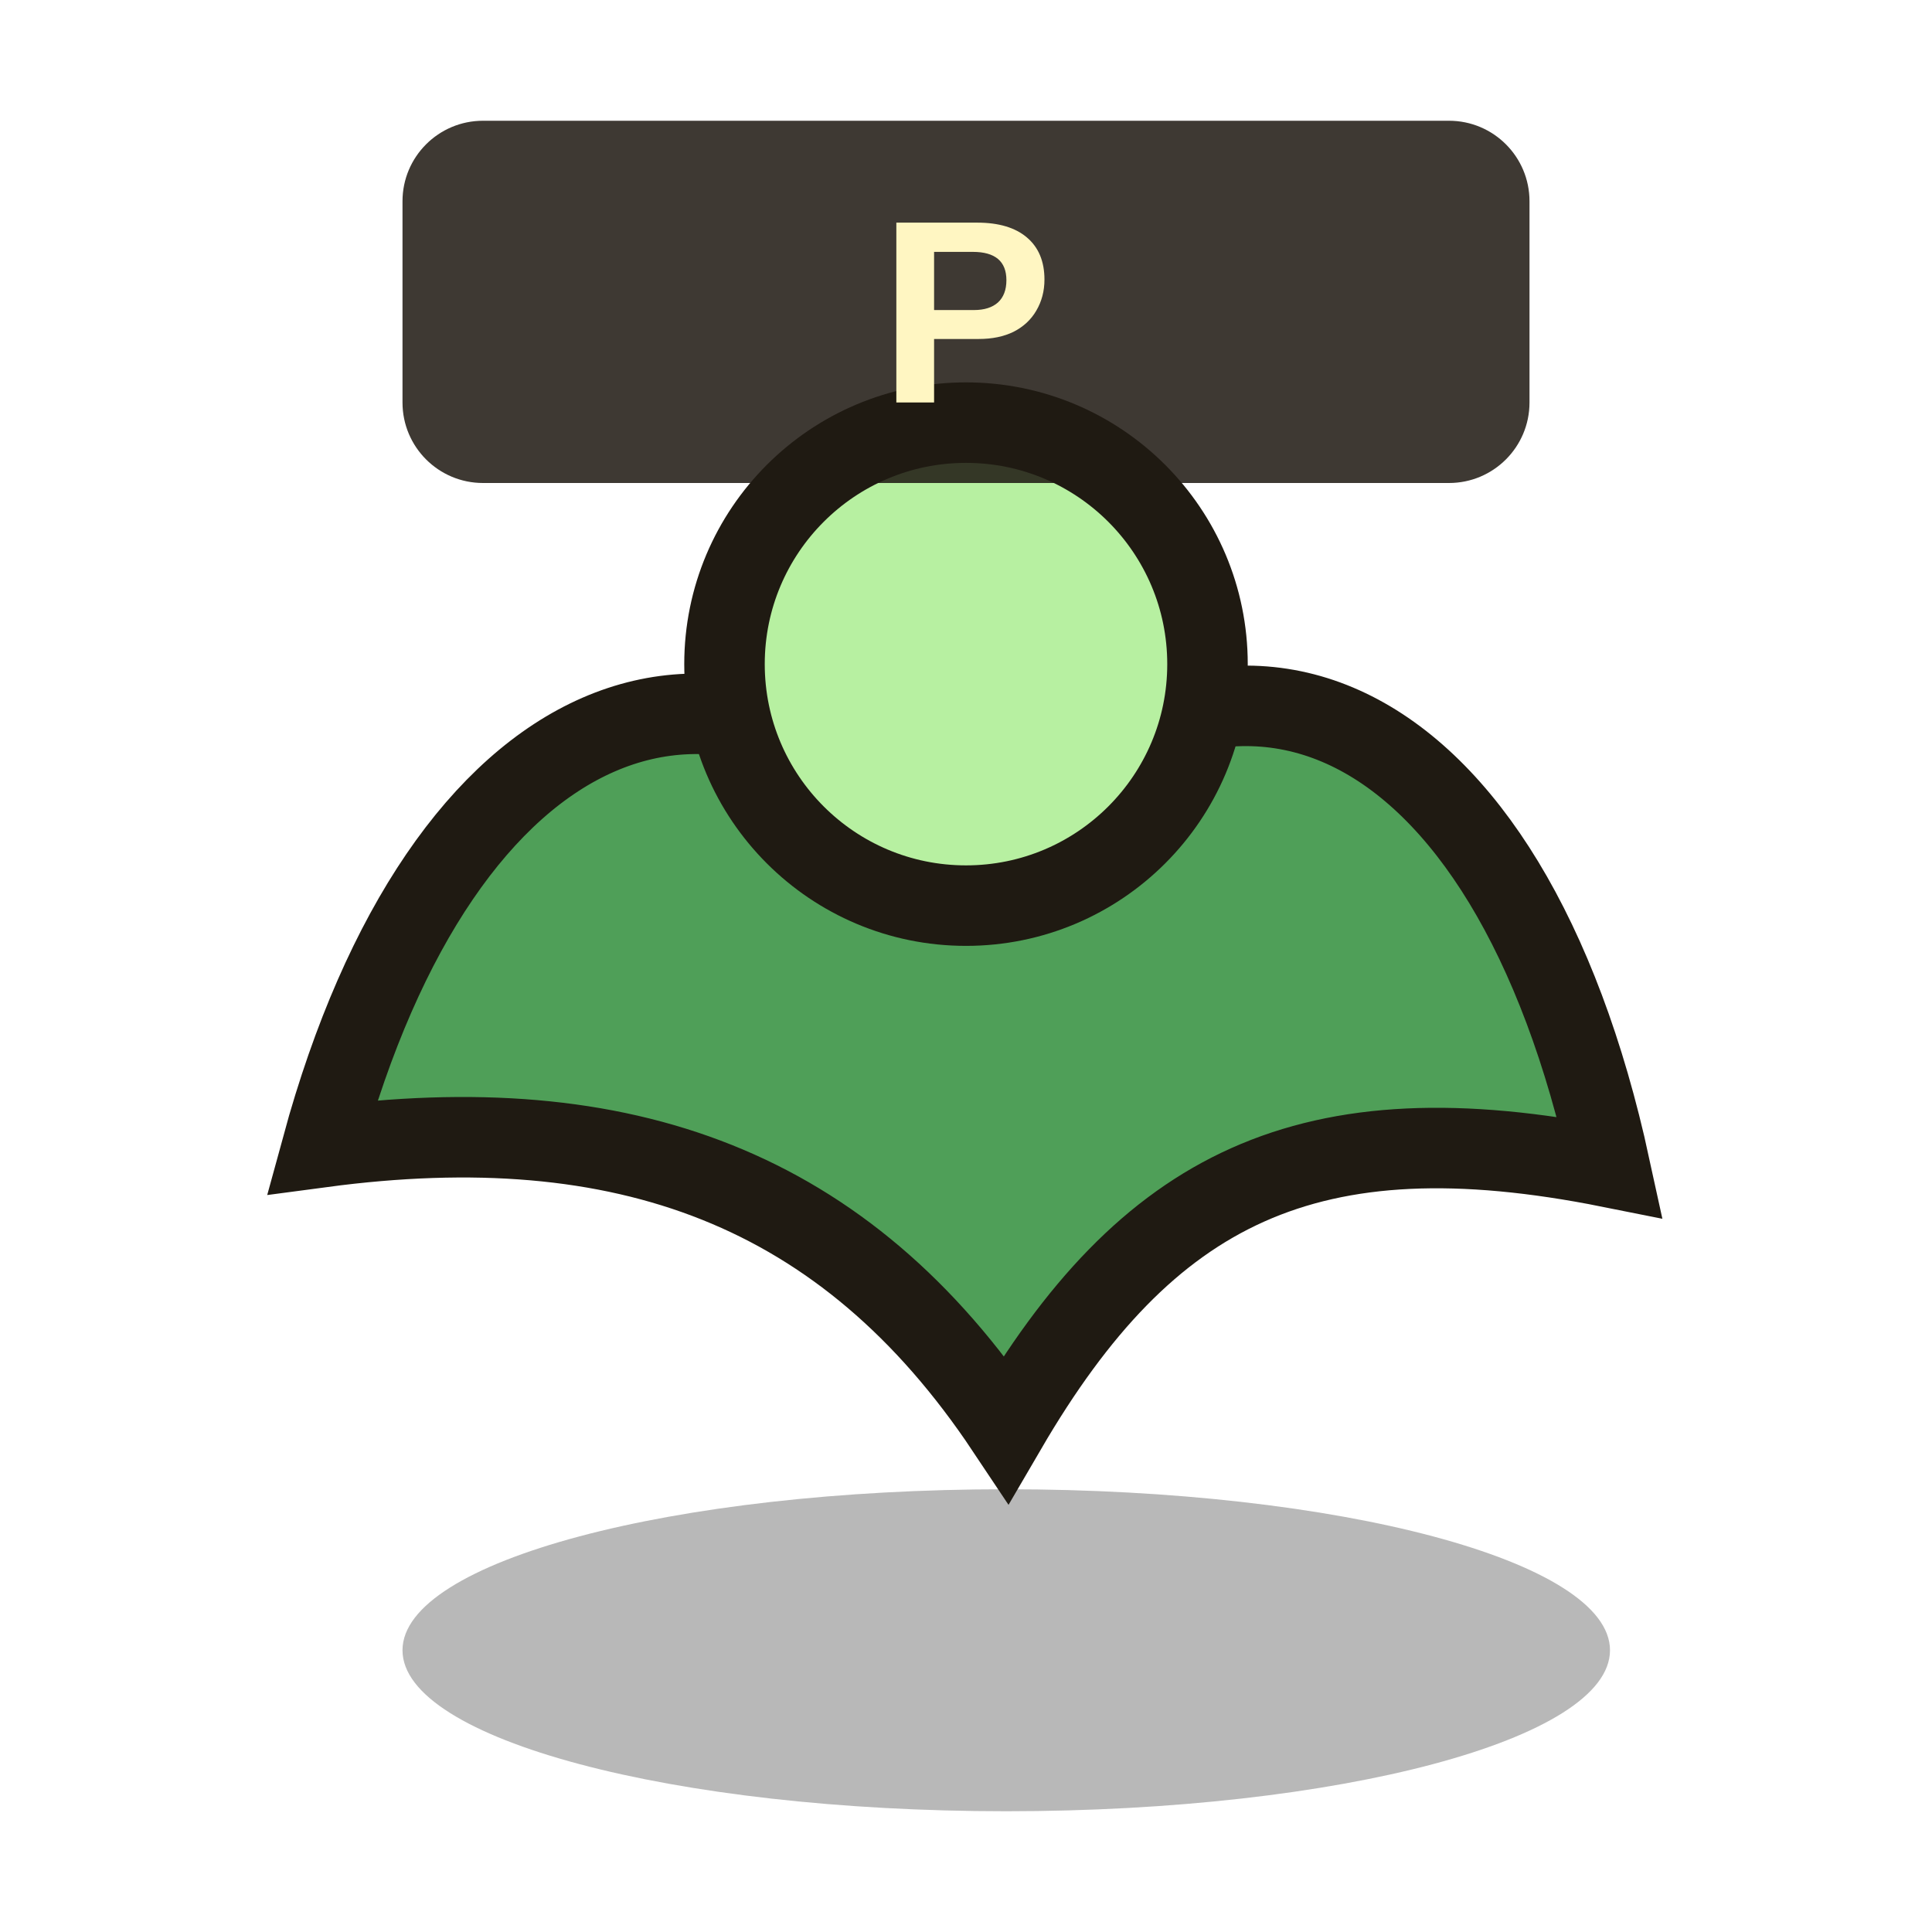
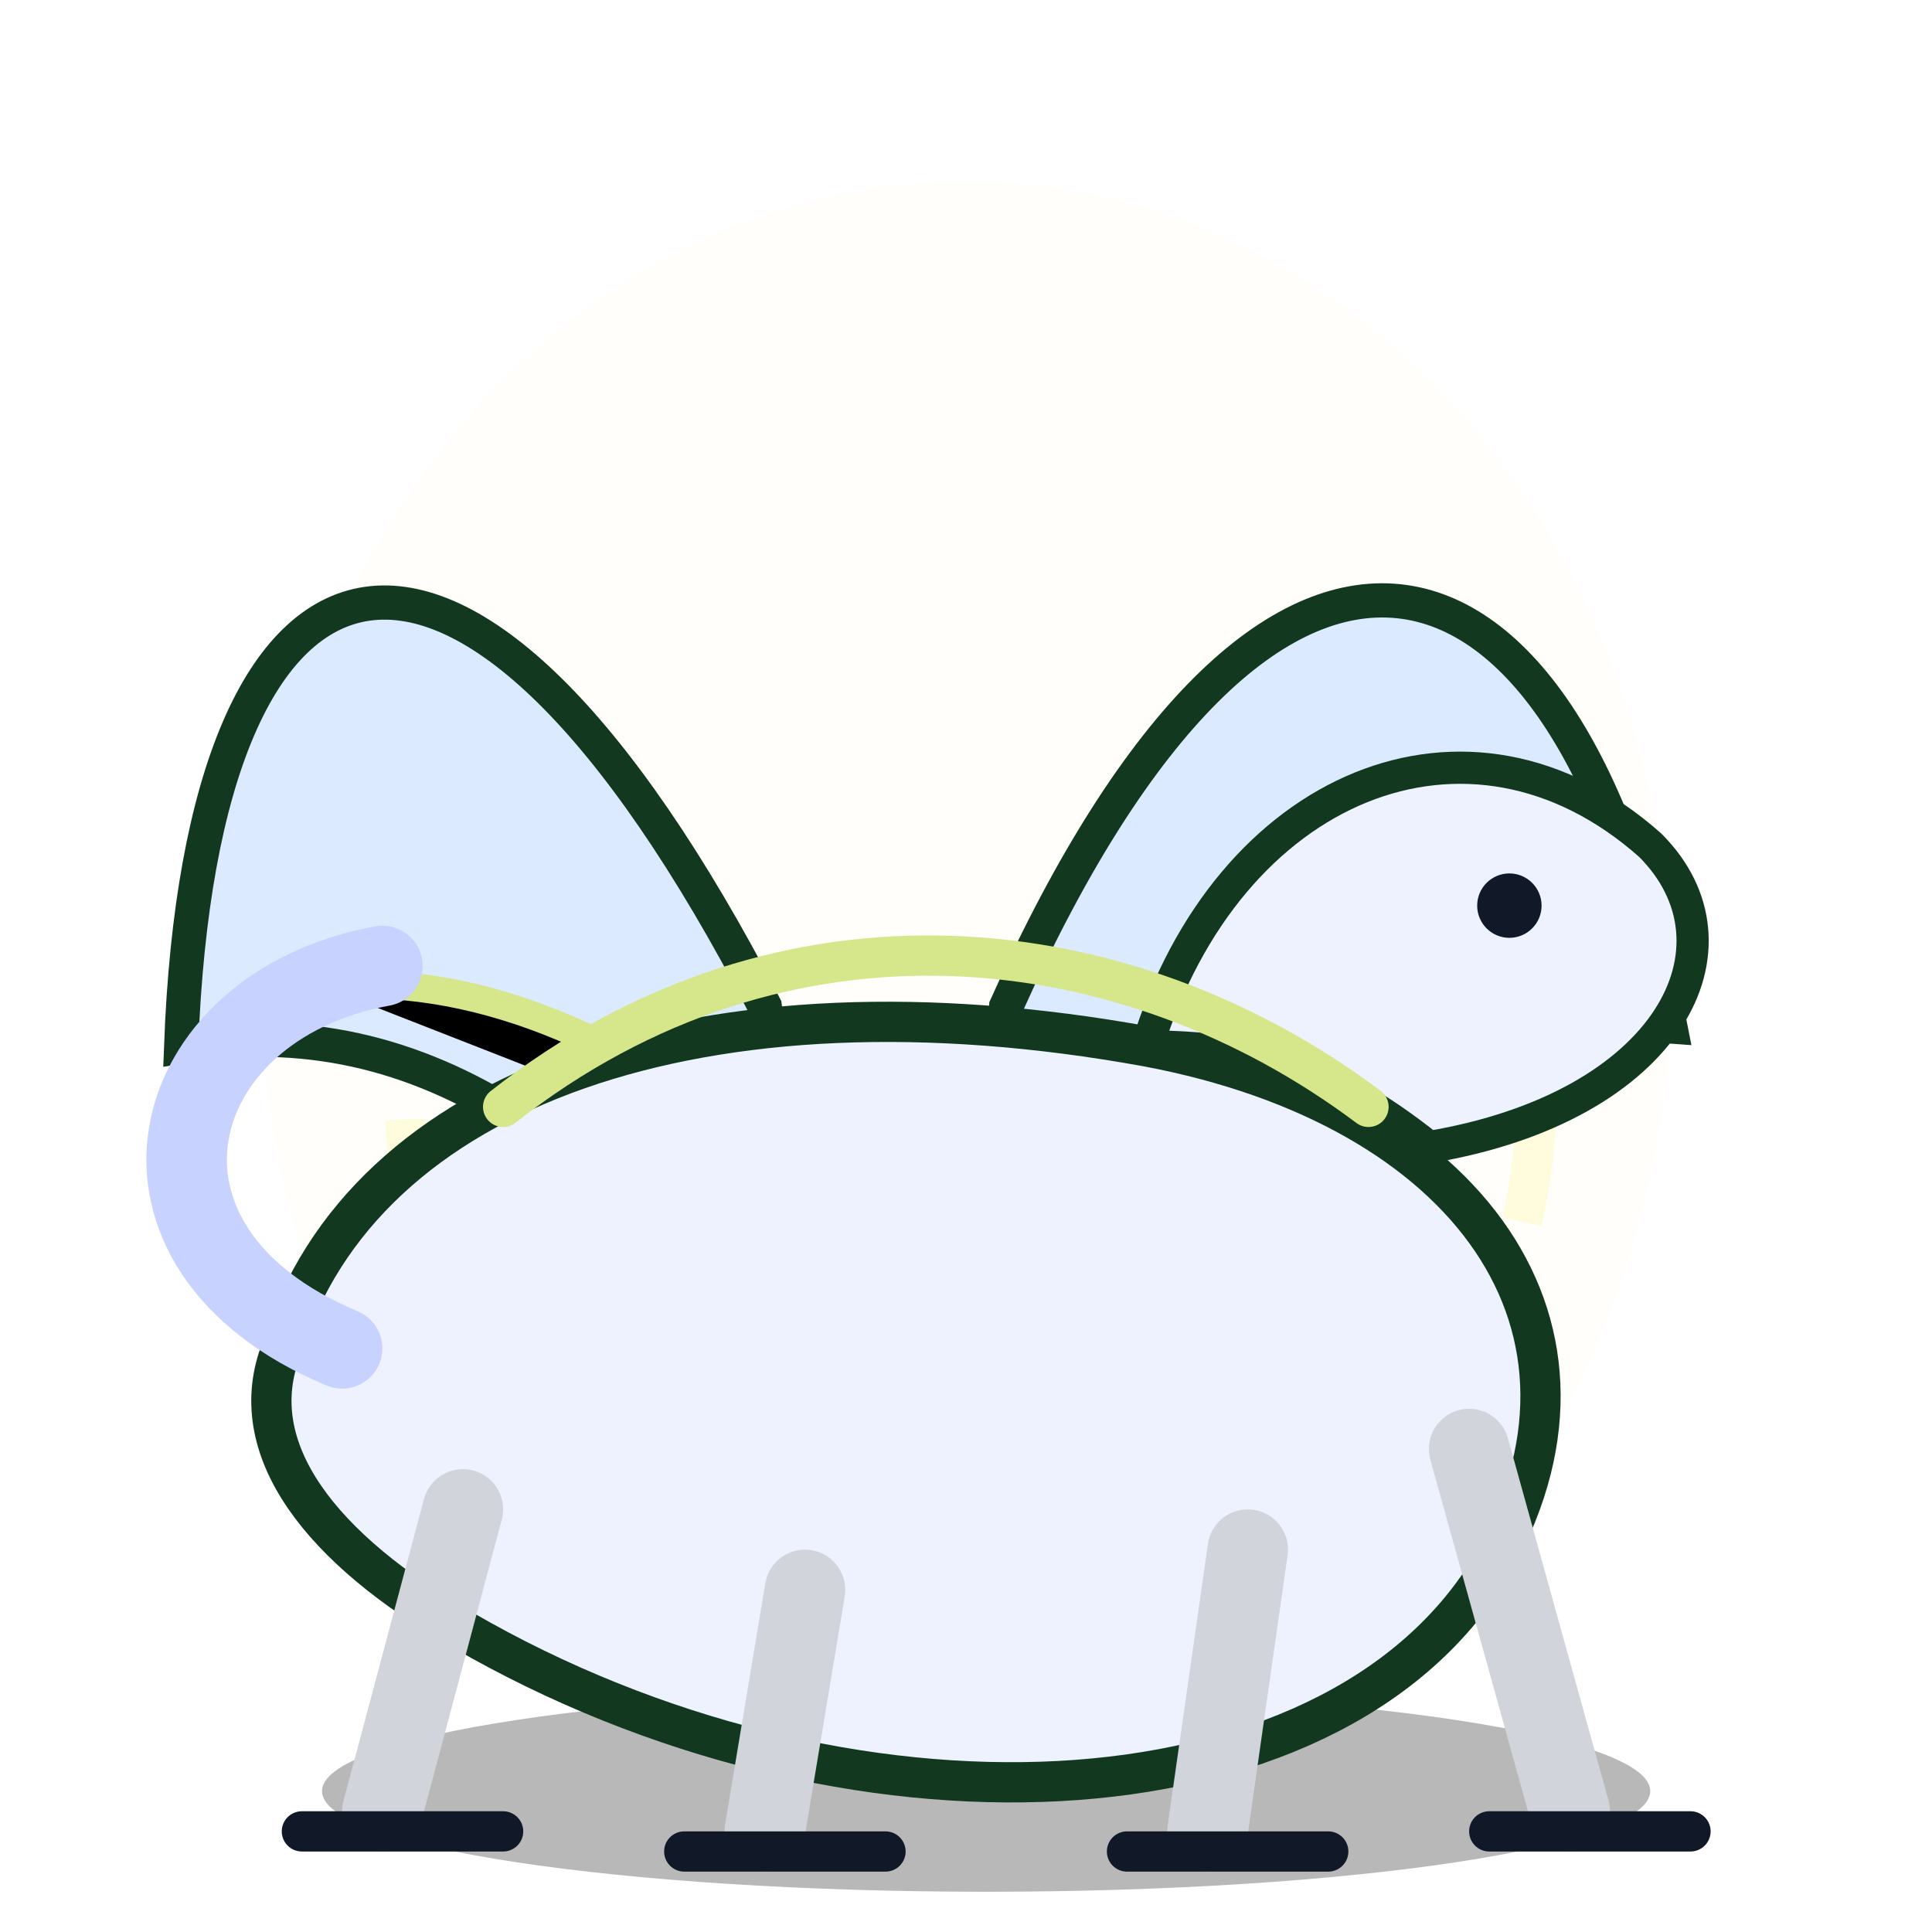
- <svg xmlns="http://www.w3.org/2000/svg" width="96" height="96" viewBox="0 0 96 96">
-   <ellipse cx="50" cy="82" rx="30" ry="8" fill="#000" opacity=".28" />
-   <path d="M16 57 C22 35 36 29 48 43 C61 28 75 35 80 58 C65 55 57 59 50 71 C42 59 31 55 16 57Z" fill="#4f9f58" stroke="#1f1a12" stroke-width="4" />
-   <circle cx="48" cy="33" r="12" fill="#b7f0a1" stroke="#1f1a12" stroke-width="4" />
-   <rect x="20" y="6" width="56" height="18" rx="4" fill="#1f1a12" opacity=".86" />
-   <text x="48" y="20" text-anchor="middle" font-family="Arial, sans-serif" font-size="13" font-weight="800" fill="#fff6c2">P</text>
+ <svg xmlns="http://www.w3.org/2000/svg" width="96" height="96" viewBox="0 0 96 96" role="img" aria-labelledby="unit-pegasus-title unit-pegasus-desc">
+   <defs>
+     <linearGradient id="unit-pegasus-body" x1="0" y1="0" x2="1" y2="1">
+       <stop offset="0%" stop-color="#bbf7d0" />
+       <stop offset="48%" stop-color="#2f6f3b" />
+       <stop offset="100%" stop-color="#12391f" />
+     </linearGradient>
+     <linearGradient id="unit-pegasus-alt" x1="0" y1="0" x2="1" y2="1">
+       <stop offset="0%" stop-color="#d6e68b" />
+       <stop offset="100%" stop-color="#7a4f25" />
+     </linearGradient>
+     <linearGradient id="unit-pegasus-steel" x1="0" y1="0" x2="0" y2="1">
+       <stop offset="0%" stop-color="#f8fafc" />
+       <stop offset="55%" stop-color="#aeb8c4" />
+       <stop offset="100%" stop-color="#475569" />
+     </linearGradient>
+     <radialGradient id="unit-pegasus-glow" cx="50%" cy="48%" r="50%">
+       <stop offset="0%" stop-color="#d6e68b" stop-opacity=".65" />
+       <stop offset="100%" stop-color="#d6e68b" stop-opacity="0" />
+     </radialGradient>
+   </defs>
+   <ellipse cx="49" cy="89" rx="33" ry="5" fill="#000" opacity=".28" />
+   <g>
+     <g opacity=".55">
+       <ellipse cx="48" cy="49" rx="35" ry="40" fill="#fff7ad" opacity=".10" />
+       <path d="M24 70 Q15 52 27 34 M72 70 Q82 52 69 34" fill="none" stroke="#fff7ad" stroke-width="2" stroke-dasharray="5 5" opacity=".7" />
+     </g>
+     <path d="M38 50 C23 21 10 25 9 52 C21 50 31 57 41 72 Z M50 50 C63 21 78 25 83 51 C70 50 59 57 49 72 Z" fill="#dbeafe" stroke="#12391f" stroke-width="1.7" />
+     <path d="M16 49 Q27 48 39 58 M76 49 Q64 49 50 59" stroke="#d6e68b" stroke-width="1.4" />
+     <path d="M14 67 C18 54 35 48 57 52 C73 55 81 66 74 78 C66 91 42 92 23 81 C16 77 12 72 14 67 Z" fill="#eef2ff" stroke="#12391f" stroke-width="2" />
+     <path d="M57 52 C61 39 73 34 82 42 C87 47 83 55 71 57 C66 53 62 52 57 52 Z" fill="#eef2ff" stroke="#12391f" stroke-width="1.6" />
+     <circle cx="75" cy="45" r="1.6" fill="#111827" />
+     <path d="M23 75 L19 90 M40 79 L38 91 M62 77 L60 91 M73 72 L78 90" stroke="#d1d5db" stroke-width="4" stroke-linecap="round" />
+     <path d="M15 91 H25 M34 92 H44 M56 92 H66 M74 91 H84" stroke="#111827" stroke-width="2" stroke-linecap="round" />
+     <path d="M17 67 C5 62 8 50 19 48" fill="none" stroke="#c7d2fe" stroke-width="4" stroke-linecap="round" />
+     <path d="M25 55 C39 44 56 46 68 55" fill="none" stroke="#d6e68b" stroke-width="2" stroke-linecap="round" />
+   </g>
</svg>
